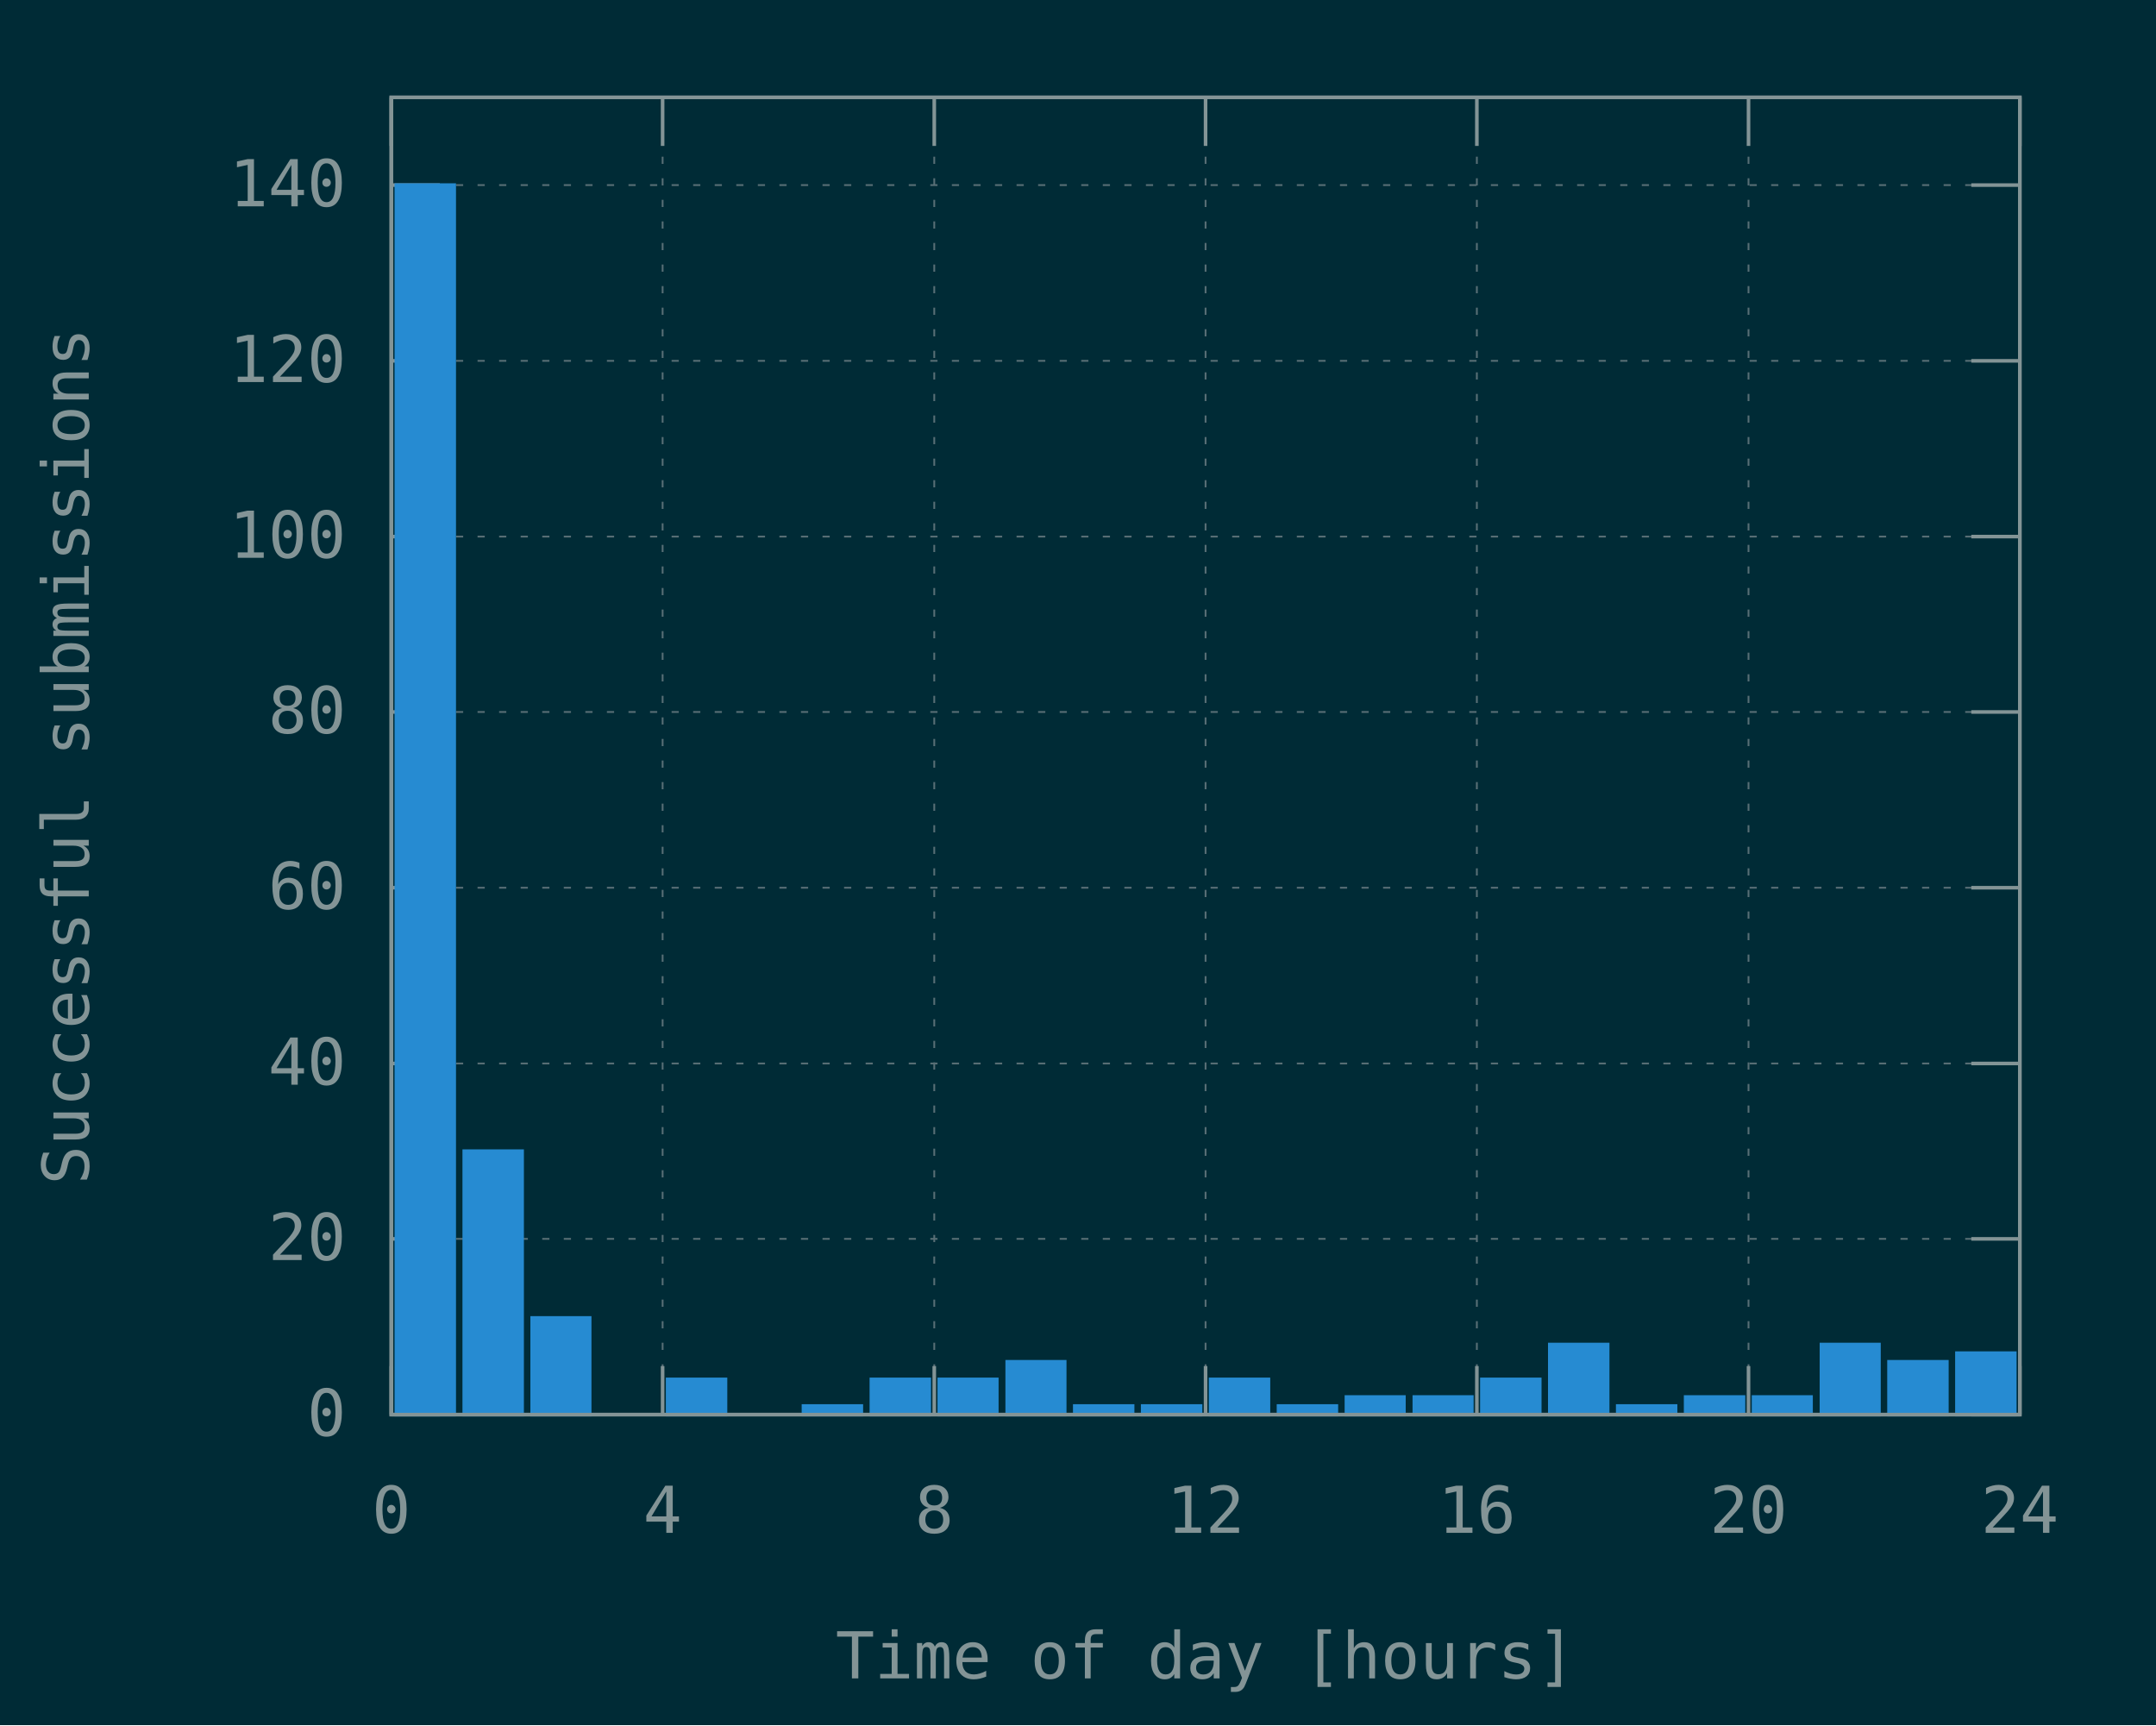
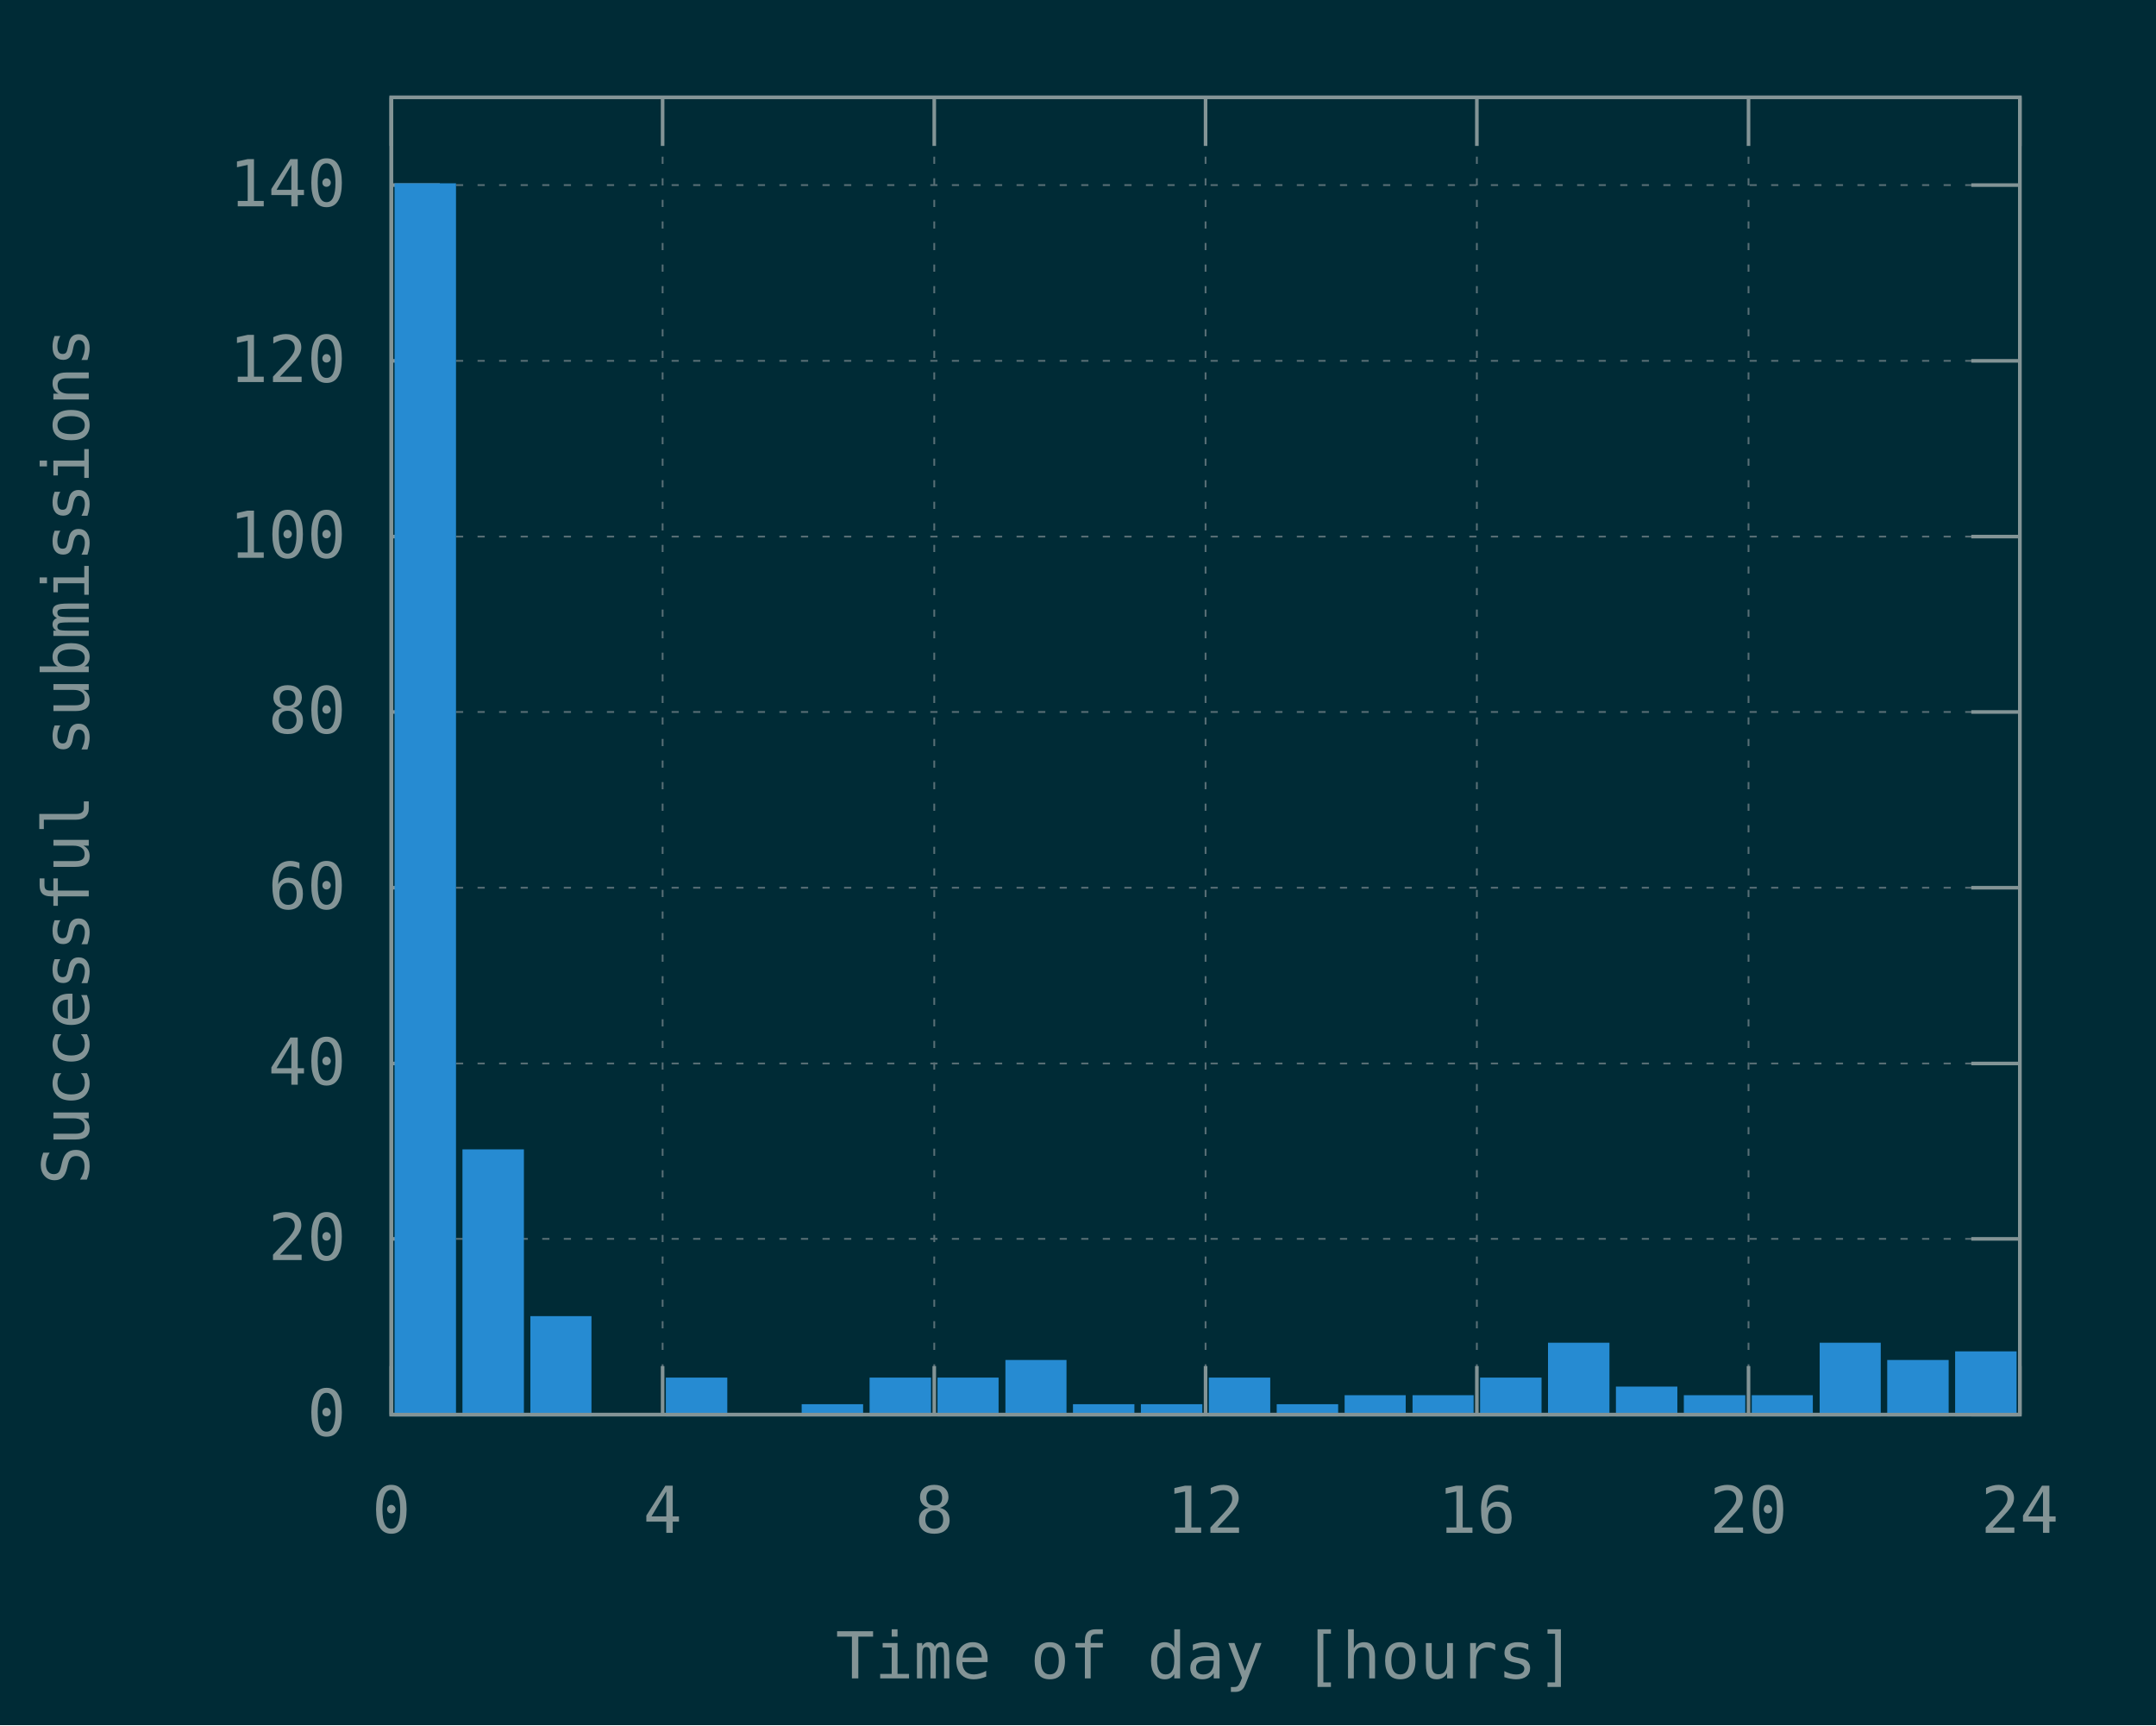
<svg xmlns="http://www.w3.org/2000/svg" xmlns:xlink="http://www.w3.org/1999/xlink" width="600" height="480" viewBox="0 0 600 480">
  <g id="gnuplot_canvas">
    <rect x="0" y="0" width="600" height="480" fill="#002b36" />
    <defs>
      <circle id="gpDot" r="0.5" stroke-width="0.5" />
      <path id="gpPt0" stroke-width="0.148" stroke="currentColor" d="M-1,0 h2 M0,-1 v2" />
      <path id="gpPt1" stroke-width="0.148" stroke="currentColor" d="M-1,-1 L1,1 M1,-1 L-1,1" />
      <path id="gpPt2" stroke-width="0.148" stroke="currentColor" d="M-1,0 L1,0 M0,-1 L0,1 M-1,-1 L1,1 M-1,1 L1,-1" />
      <rect id="gpPt3" stroke-width="0.148" stroke="currentColor" x="-1" y="-1" width="2" height="2" />
      <rect id="gpPt4" stroke-width="0.148" stroke="currentColor" fill="currentColor" x="-1" y="-1" width="2" height="2" />
      <circle id="gpPt5" stroke-width="0.148" stroke="currentColor" cx="0" cy="0" r="1" />
      <use xlink:href="#gpPt5" id="gpPt6" fill="currentColor" stroke="none" />
      <path id="gpPt7" stroke-width="0.148" stroke="currentColor" d="M0,-1.33 L-1.33,0.67 L1.33,0.67 z" />
      <use xlink:href="#gpPt7" id="gpPt8" fill="currentColor" stroke="none" />
      <use xlink:href="#gpPt7" id="gpPt9" stroke="currentColor" transform="rotate(180)" />
      <use xlink:href="#gpPt9" id="gpPt10" fill="currentColor" stroke="none" />
      <use xlink:href="#gpPt3" id="gpPt11" stroke="currentColor" transform="rotate(45)" />
      <use xlink:href="#gpPt11" id="gpPt12" fill="currentColor" stroke="none" />
      <path id="gpPt13" stroke-width="0.148" stroke="currentColor" d="M0,1.330 L1.265,0.411 L0.782,-1.067 L-0.782,-1.076 L-1.265,0.411 z" />
      <use xlink:href="#gpPt13" id="gpPt14" fill="currentColor" stroke="none" />
      <filter id="textbox" filterUnits="objectBoundingBox" x="0" y="0" height="1" width="1">
        <feFlood flood-color="#002B36" flood-opacity="1" result="bgnd" />
        <feComposite in="SourceGraphic" in2="bgnd" operator="atop" />
      </filter>
      <filter id="greybox" filterUnits="objectBoundingBox" x="0" y="0" height="1" width="1">
        <feFlood flood-color="lightgrey" flood-opacity="1" result="grey" />
        <feComposite in="SourceGraphic" in2="grey" operator="atop" />
      </filter>
    </defs>
    <g fill="none" color="#002B36" stroke="currentColor" stroke-width="1.00" stroke-linecap="butt" stroke-linejoin="miter">
</g>
    <g fill="none" color="black" stroke="currentColor" stroke-width="1.00" stroke-linecap="butt" stroke-linejoin="miter">
</g>
    <g fill="none" color="black" stroke="rgb(131, 148, 150)" stroke-width="0.50" stroke-linecap="butt" stroke-linejoin="miter">
</g>
    <g fill="none" color="gray" stroke="currentColor" stroke-width="0.50" stroke-linecap="butt" stroke-linejoin="miter">
      <path stroke="rgb( 88, 110, 117)" stroke-dasharray="2,4" class="gridline" d="M108.9,393.6 L562.1,393.6  " />
    </g>
    <g fill="none" color="gray" stroke="rgb( 88, 110, 117)" stroke-width="1.00" stroke-linecap="butt" stroke-linejoin="miter">
</g>
    <g fill="none" color="black" stroke="currentColor" stroke-width="1.00" stroke-linecap="butt" stroke-linejoin="miter">
      <path stroke="rgb(131, 148, 150)" d="M108.9,393.6 L122.4,393.6 M562.1,393.6 L548.6,393.6  " />
      <g transform="translate(96.3,399.5)" stroke="none" fill="rgb(131,148,150)" font-family="Inconsolata" font-size="18.00" text-anchor="end">
        <text>
          <tspan font-family="Inconsolata"> 0</tspan>
        </text>
      </g>
    </g>
    <g fill="none" color="black" stroke="currentColor" stroke-width="1.00" stroke-linecap="butt" stroke-linejoin="miter">
</g>
    <g fill="none" color="black" stroke="rgb(131, 148, 150)" stroke-width="0.50" stroke-linecap="butt" stroke-linejoin="miter">
</g>
    <g fill="none" color="gray" stroke="currentColor" stroke-width="0.50" stroke-linecap="butt" stroke-linejoin="miter">
      <path stroke="rgb( 88, 110, 117)" stroke-dasharray="2,4" class="gridline" d="M108.9,344.7 L562.1,344.7  " />
    </g>
    <g fill="none" color="gray" stroke="rgb( 88, 110, 117)" stroke-width="1.00" stroke-linecap="butt" stroke-linejoin="miter">
</g>
    <g fill="none" color="black" stroke="currentColor" stroke-width="1.00" stroke-linecap="butt" stroke-linejoin="miter">
      <path stroke="rgb(131, 148, 150)" d="M108.9,344.7 L122.4,344.7 M562.1,344.7 L548.6,344.7  " />
      <g transform="translate(96.3,350.6)" stroke="none" fill="rgb(131,148,150)" font-family="Inconsolata" font-size="18.00" text-anchor="end">
        <text>
          <tspan font-family="Inconsolata"> 20</tspan>
        </text>
      </g>
    </g>
    <g fill="none" color="black" stroke="currentColor" stroke-width="1.00" stroke-linecap="butt" stroke-linejoin="miter">
</g>
    <g fill="none" color="black" stroke="rgb(131, 148, 150)" stroke-width="0.50" stroke-linecap="butt" stroke-linejoin="miter">
</g>
    <g fill="none" color="gray" stroke="currentColor" stroke-width="0.50" stroke-linecap="butt" stroke-linejoin="miter">
      <path stroke="rgb( 88, 110, 117)" stroke-dasharray="2,4" class="gridline" d="M108.9,295.9 L562.1,295.9  " />
    </g>
    <g fill="none" color="gray" stroke="rgb( 88, 110, 117)" stroke-width="1.00" stroke-linecap="butt" stroke-linejoin="miter">
</g>
    <g fill="none" color="black" stroke="currentColor" stroke-width="1.00" stroke-linecap="butt" stroke-linejoin="miter">
      <path stroke="rgb(131, 148, 150)" d="M108.9,295.9 L122.4,295.9 M562.1,295.9 L548.6,295.9  " />
      <g transform="translate(96.3,301.8)" stroke="none" fill="rgb(131,148,150)" font-family="Inconsolata" font-size="18.00" text-anchor="end">
        <text>
          <tspan font-family="Inconsolata"> 40</tspan>
        </text>
      </g>
    </g>
    <g fill="none" color="black" stroke="currentColor" stroke-width="1.00" stroke-linecap="butt" stroke-linejoin="miter">
</g>
    <g fill="none" color="black" stroke="rgb(131, 148, 150)" stroke-width="0.50" stroke-linecap="butt" stroke-linejoin="miter">
</g>
    <g fill="none" color="gray" stroke="currentColor" stroke-width="0.50" stroke-linecap="butt" stroke-linejoin="miter">
      <path stroke="rgb( 88, 110, 117)" stroke-dasharray="2,4" class="gridline" d="M108.9,247.0 L562.1,247.0  " />
    </g>
    <g fill="none" color="gray" stroke="rgb( 88, 110, 117)" stroke-width="1.00" stroke-linecap="butt" stroke-linejoin="miter">
</g>
    <g fill="none" color="black" stroke="currentColor" stroke-width="1.00" stroke-linecap="butt" stroke-linejoin="miter">
      <path stroke="rgb(131, 148, 150)" d="M108.9,247.0 L122.4,247.0 M562.1,247.0 L548.6,247.0  " />
      <g transform="translate(96.3,252.9)" stroke="none" fill="rgb(131,148,150)" font-family="Inconsolata" font-size="18.00" text-anchor="end">
        <text>
          <tspan font-family="Inconsolata"> 60</tspan>
        </text>
      </g>
    </g>
    <g fill="none" color="black" stroke="currentColor" stroke-width="1.00" stroke-linecap="butt" stroke-linejoin="miter">
</g>
    <g fill="none" color="black" stroke="rgb(131, 148, 150)" stroke-width="0.50" stroke-linecap="butt" stroke-linejoin="miter">
</g>
    <g fill="none" color="gray" stroke="currentColor" stroke-width="0.50" stroke-linecap="butt" stroke-linejoin="miter">
      <path stroke="rgb( 88, 110, 117)" stroke-dasharray="2,4" class="gridline" d="M108.9,198.1 L562.1,198.1  " />
    </g>
    <g fill="none" color="gray" stroke="rgb( 88, 110, 117)" stroke-width="1.00" stroke-linecap="butt" stroke-linejoin="miter">
</g>
    <g fill="none" color="black" stroke="currentColor" stroke-width="1.00" stroke-linecap="butt" stroke-linejoin="miter">
      <path stroke="rgb(131, 148, 150)" d="M108.9,198.1 L122.4,198.1 M562.1,198.1 L548.6,198.1  " />
      <g transform="translate(96.3,204.0)" stroke="none" fill="rgb(131,148,150)" font-family="Inconsolata" font-size="18.00" text-anchor="end">
        <text>
          <tspan font-family="Inconsolata"> 80</tspan>
        </text>
      </g>
    </g>
    <g fill="none" color="black" stroke="currentColor" stroke-width="1.00" stroke-linecap="butt" stroke-linejoin="miter">
</g>
    <g fill="none" color="black" stroke="rgb(131, 148, 150)" stroke-width="0.50" stroke-linecap="butt" stroke-linejoin="miter">
</g>
    <g fill="none" color="gray" stroke="currentColor" stroke-width="0.50" stroke-linecap="butt" stroke-linejoin="miter">
      <path stroke="rgb( 88, 110, 117)" stroke-dasharray="2,4" class="gridline" d="M108.9,149.3 L562.1,149.3  " />
    </g>
    <g fill="none" color="gray" stroke="rgb( 88, 110, 117)" stroke-width="1.00" stroke-linecap="butt" stroke-linejoin="miter">
</g>
    <g fill="none" color="black" stroke="currentColor" stroke-width="1.00" stroke-linecap="butt" stroke-linejoin="miter">
      <path stroke="rgb(131, 148, 150)" d="M108.9,149.3 L122.4,149.3 M562.1,149.3 L548.6,149.3  " />
      <g transform="translate(96.3,155.2)" stroke="none" fill="rgb(131,148,150)" font-family="Inconsolata" font-size="18.00" text-anchor="end">
        <text>
          <tspan font-family="Inconsolata"> 100</tspan>
        </text>
      </g>
    </g>
    <g fill="none" color="black" stroke="currentColor" stroke-width="1.00" stroke-linecap="butt" stroke-linejoin="miter">
</g>
    <g fill="none" color="black" stroke="rgb(131, 148, 150)" stroke-width="0.50" stroke-linecap="butt" stroke-linejoin="miter">
</g>
    <g fill="none" color="gray" stroke="currentColor" stroke-width="0.50" stroke-linecap="butt" stroke-linejoin="miter">
      <path stroke="rgb( 88, 110, 117)" stroke-dasharray="2,4" class="gridline" d="M108.9,100.4 L562.1,100.4  " />
    </g>
    <g fill="none" color="gray" stroke="rgb( 88, 110, 117)" stroke-width="1.00" stroke-linecap="butt" stroke-linejoin="miter">
</g>
    <g fill="none" color="black" stroke="currentColor" stroke-width="1.00" stroke-linecap="butt" stroke-linejoin="miter">
      <path stroke="rgb(131, 148, 150)" d="M108.9,100.4 L122.4,100.4 M562.1,100.4 L548.6,100.4  " />
      <g transform="translate(96.3,106.3)" stroke="none" fill="rgb(131,148,150)" font-family="Inconsolata" font-size="18.00" text-anchor="end">
        <text>
          <tspan font-family="Inconsolata"> 120</tspan>
        </text>
      </g>
    </g>
    <g fill="none" color="black" stroke="currentColor" stroke-width="1.00" stroke-linecap="butt" stroke-linejoin="miter">
</g>
    <g fill="none" color="black" stroke="rgb(131, 148, 150)" stroke-width="0.50" stroke-linecap="butt" stroke-linejoin="miter">
</g>
    <g fill="none" color="gray" stroke="currentColor" stroke-width="0.50" stroke-linecap="butt" stroke-linejoin="miter">
      <path stroke="rgb( 88, 110, 117)" stroke-dasharray="2,4" class="gridline" d="M108.9,51.5 L562.1,51.5  " />
    </g>
    <g fill="none" color="gray" stroke="rgb( 88, 110, 117)" stroke-width="1.00" stroke-linecap="butt" stroke-linejoin="miter">
</g>
    <g fill="none" color="black" stroke="currentColor" stroke-width="1.00" stroke-linecap="butt" stroke-linejoin="miter">
      <path stroke="rgb(131, 148, 150)" d="M108.9,51.5 L122.4,51.5 M562.1,51.5 L548.6,51.5  " />
      <g transform="translate(96.3,57.4)" stroke="none" fill="rgb(131,148,150)" font-family="Inconsolata" font-size="18.00" text-anchor="end">
        <text>
          <tspan font-family="Inconsolata"> 140</tspan>
        </text>
      </g>
    </g>
    <g fill="none" color="black" stroke="currentColor" stroke-width="1.00" stroke-linecap="butt" stroke-linejoin="miter">
</g>
    <g fill="none" color="black" stroke="rgb(131, 148, 150)" stroke-width="0.50" stroke-linecap="butt" stroke-linejoin="miter">
</g>
    <g fill="none" color="gray" stroke="currentColor" stroke-width="0.50" stroke-linecap="butt" stroke-linejoin="miter">
      <path stroke="rgb( 88, 110, 117)" stroke-dasharray="2,4" class="gridline" d="M108.9,393.6 L108.9,27.1  " />
    </g>
    <g fill="none" color="gray" stroke="rgb( 88, 110, 117)" stroke-width="1.00" stroke-linecap="butt" stroke-linejoin="miter">
</g>
    <g fill="none" color="black" stroke="currentColor" stroke-width="1.00" stroke-linecap="butt" stroke-linejoin="miter">
      <path stroke="rgb(131, 148, 150)" d="M108.9,393.6 L108.9,380.1 M108.9,27.1 L108.9,40.6  " />
      <g transform="translate(108.9,426.5)" stroke="none" fill="rgb(131,148,150)" font-family="Inconsolata" font-size="18.00" text-anchor="middle">
        <text>
          <tspan font-family="Inconsolata"> 0</tspan>
        </text>
      </g>
    </g>
    <g fill="none" color="black" stroke="currentColor" stroke-width="1.00" stroke-linecap="butt" stroke-linejoin="miter">
</g>
    <g fill="none" color="black" stroke="rgb(131, 148, 150)" stroke-width="0.50" stroke-linecap="butt" stroke-linejoin="miter">
</g>
    <g fill="none" color="gray" stroke="currentColor" stroke-width="0.50" stroke-linecap="butt" stroke-linejoin="miter">
      <path stroke="rgb( 88, 110, 117)" stroke-dasharray="2,4" class="gridline" d="M184.4,393.6 L184.4,27.1  " />
    </g>
    <g fill="none" color="gray" stroke="rgb( 88, 110, 117)" stroke-width="1.00" stroke-linecap="butt" stroke-linejoin="miter">
</g>
    <g fill="none" color="black" stroke="currentColor" stroke-width="1.00" stroke-linecap="butt" stroke-linejoin="miter">
      <path stroke="rgb(131, 148, 150)" d="M184.4,393.6 L184.4,380.1 M184.4,27.1 L184.4,40.6  " />
      <g transform="translate(184.4,426.5)" stroke="none" fill="rgb(131,148,150)" font-family="Inconsolata" font-size="18.00" text-anchor="middle">
        <text>
          <tspan font-family="Inconsolata"> 4</tspan>
        </text>
      </g>
    </g>
    <g fill="none" color="black" stroke="currentColor" stroke-width="1.00" stroke-linecap="butt" stroke-linejoin="miter">
</g>
    <g fill="none" color="black" stroke="rgb(131, 148, 150)" stroke-width="0.50" stroke-linecap="butt" stroke-linejoin="miter">
</g>
    <g fill="none" color="gray" stroke="currentColor" stroke-width="0.50" stroke-linecap="butt" stroke-linejoin="miter">
      <path stroke="rgb( 88, 110, 117)" stroke-dasharray="2,4" class="gridline" d="M260.0,393.6 L260.0,27.1  " />
    </g>
    <g fill="none" color="gray" stroke="rgb( 88, 110, 117)" stroke-width="1.00" stroke-linecap="butt" stroke-linejoin="miter">
</g>
    <g fill="none" color="black" stroke="currentColor" stroke-width="1.00" stroke-linecap="butt" stroke-linejoin="miter">
      <path stroke="rgb(131, 148, 150)" d="M260.0,393.6 L260.0,380.1 M260.0,27.1 L260.0,40.6  " />
      <g transform="translate(260.0,426.5)" stroke="none" fill="rgb(131,148,150)" font-family="Inconsolata" font-size="18.00" text-anchor="middle">
        <text>
          <tspan font-family="Inconsolata"> 8</tspan>
        </text>
      </g>
    </g>
    <g fill="none" color="black" stroke="currentColor" stroke-width="1.00" stroke-linecap="butt" stroke-linejoin="miter">
</g>
    <g fill="none" color="black" stroke="rgb(131, 148, 150)" stroke-width="0.50" stroke-linecap="butt" stroke-linejoin="miter">
</g>
    <g fill="none" color="gray" stroke="currentColor" stroke-width="0.50" stroke-linecap="butt" stroke-linejoin="miter">
      <path stroke="rgb( 88, 110, 117)" stroke-dasharray="2,4" class="gridline" d="M335.5,393.6 L335.5,27.1  " />
    </g>
    <g fill="none" color="gray" stroke="rgb( 88, 110, 117)" stroke-width="1.00" stroke-linecap="butt" stroke-linejoin="miter">
</g>
    <g fill="none" color="black" stroke="currentColor" stroke-width="1.00" stroke-linecap="butt" stroke-linejoin="miter">
      <path stroke="rgb(131, 148, 150)" d="M335.5,393.6 L335.5,380.1 M335.5,27.1 L335.5,40.6  " />
      <g transform="translate(335.5,426.5)" stroke="none" fill="rgb(131,148,150)" font-family="Inconsolata" font-size="18.00" text-anchor="middle">
        <text>
          <tspan font-family="Inconsolata"> 12</tspan>
        </text>
      </g>
    </g>
    <g fill="none" color="black" stroke="currentColor" stroke-width="1.00" stroke-linecap="butt" stroke-linejoin="miter">
</g>
    <g fill="none" color="black" stroke="rgb(131, 148, 150)" stroke-width="0.50" stroke-linecap="butt" stroke-linejoin="miter">
</g>
    <g fill="none" color="gray" stroke="currentColor" stroke-width="0.50" stroke-linecap="butt" stroke-linejoin="miter">
      <path stroke="rgb( 88, 110, 117)" stroke-dasharray="2,4" class="gridline" d="M411.0,393.6 L411.0,27.1  " />
    </g>
    <g fill="none" color="gray" stroke="rgb( 88, 110, 117)" stroke-width="1.00" stroke-linecap="butt" stroke-linejoin="miter">
</g>
    <g fill="none" color="black" stroke="currentColor" stroke-width="1.00" stroke-linecap="butt" stroke-linejoin="miter">
      <path stroke="rgb(131, 148, 150)" d="M411.0,393.6 L411.0,380.1 M411.0,27.1 L411.0,40.6  " />
      <g transform="translate(411.0,426.5)" stroke="none" fill="rgb(131,148,150)" font-family="Inconsolata" font-size="18.00" text-anchor="middle">
        <text>
          <tspan font-family="Inconsolata"> 16</tspan>
        </text>
      </g>
    </g>
    <g fill="none" color="black" stroke="currentColor" stroke-width="1.00" stroke-linecap="butt" stroke-linejoin="miter">
</g>
    <g fill="none" color="black" stroke="rgb(131, 148, 150)" stroke-width="0.50" stroke-linecap="butt" stroke-linejoin="miter">
</g>
    <g fill="none" color="gray" stroke="currentColor" stroke-width="0.50" stroke-linecap="butt" stroke-linejoin="miter">
      <path stroke="rgb( 88, 110, 117)" stroke-dasharray="2,4" class="gridline" d="M486.6,393.6 L486.6,40.6 L486.6,27.1  " />
    </g>
    <g fill="none" color="gray" stroke="rgb( 88, 110, 117)" stroke-width="1.00" stroke-linecap="butt" stroke-linejoin="miter">
</g>
    <g fill="none" color="black" stroke="currentColor" stroke-width="1.00" stroke-linecap="butt" stroke-linejoin="miter">
      <path stroke="rgb(131, 148, 150)" d="M486.6,393.6 L486.6,380.1 M486.6,27.1 L486.6,40.6  " />
      <g transform="translate(486.6,426.5)" stroke="none" fill="rgb(131,148,150)" font-family="Inconsolata" font-size="18.00" text-anchor="middle">
        <text>
          <tspan font-family="Inconsolata"> 20</tspan>
        </text>
      </g>
    </g>
    <g fill="none" color="black" stroke="currentColor" stroke-width="1.00" stroke-linecap="butt" stroke-linejoin="miter">
</g>
    <g fill="none" color="black" stroke="rgb(131, 148, 150)" stroke-width="0.50" stroke-linecap="butt" stroke-linejoin="miter">
</g>
    <g fill="none" color="gray" stroke="currentColor" stroke-width="0.50" stroke-linecap="butt" stroke-linejoin="miter">
      <path stroke="rgb( 88, 110, 117)" stroke-dasharray="2,4" class="gridline" d="M562.1,393.6 L562.1,27.1  " />
    </g>
    <g fill="none" color="gray" stroke="rgb( 88, 110, 117)" stroke-width="1.00" stroke-linecap="butt" stroke-linejoin="miter">
</g>
    <g fill="none" color="black" stroke="currentColor" stroke-width="1.00" stroke-linecap="butt" stroke-linejoin="miter">
      <path stroke="rgb(131, 148, 150)" d="M562.1,393.6 L562.1,380.1 M562.1,27.1 L562.1,40.6  " />
      <g transform="translate(562.1,426.5)" stroke="none" fill="rgb(131,148,150)" font-family="Inconsolata" font-size="18.00" text-anchor="middle">
        <text>
          <tspan font-family="Inconsolata"> 24</tspan>
        </text>
      </g>
    </g>
    <g fill="none" color="black" stroke="currentColor" stroke-width="1.00" stroke-linecap="butt" stroke-linejoin="miter">
</g>
    <g fill="none" color="black" stroke="currentColor" stroke-width="1.00" stroke-linecap="butt" stroke-linejoin="miter">
      <path stroke="rgb(131, 148, 150)" d="M108.9,27.1 L108.9,393.6 L562.1,393.6 L562.1,27.1 L108.9,27.1 Z  " />
    </g>
    <g fill="none" color="black" stroke="currentColor" stroke-width="1.00" stroke-linecap="butt" stroke-linejoin="miter">
      <g transform="translate(24.7,210.4) rotate(270)" stroke="none" fill="rgb(131,148,150)" font-family="Inconsolata" font-size="18.00" text-anchor="middle">
        <text>
          <tspan font-family="Inconsolata">Successful submissions</tspan>
        </text>
      </g>
    </g>
    <g fill="none" color="black" stroke="currentColor" stroke-width="1.00" stroke-linecap="butt" stroke-linejoin="miter">
      <g transform="translate(335.5,467.0)" stroke="none" fill="rgb(131,148,150)" font-family="Inconsolata" font-size="18.00" text-anchor="middle">
        <text>
          <tspan font-family="Inconsolata">Time of day [hours]</tspan>
        </text>
      </g>
    </g>
    <g fill="none" color="black" stroke="currentColor" stroke-width="1.00" stroke-linecap="butt" stroke-linejoin="miter">
</g>
    <g id="gnuplot_plot_1">
      <g fill="none" color="black" stroke="currentColor" stroke-width="1.00" stroke-linecap="butt" stroke-linejoin="miter">
        <g stroke="none" shape-rendering="crispEdges">
          <polygon fill="rgb( 38, 139, 210)" points="110.3,393.6 126.5,393.6 126.5,51.4 110.3,51.4 " />
        </g>
        <path stroke="rgb( 38, 139, 210)" d="M110.3,393.6 L110.3,51.5 L126.4,51.5 L126.4,393.6 L110.3,393.6 Z  " />
        <g stroke="none" shape-rendering="crispEdges">
          <polygon fill="rgb( 38, 139, 210)" points="129.2,393.6 145.4,393.6 145.4,320.2 129.2,320.2 " />
        </g>
        <path stroke="rgb( 38, 139, 210)" d="M129.2,393.6 L129.2,320.3 L145.3,320.3 L145.3,393.6 L129.2,393.6 Z  " />
        <g stroke="none" shape-rendering="crispEdges">
          <polygon fill="rgb( 38, 139, 210)" points="148.1,393.6 164.2,393.6 164.2,366.6 148.1,366.6 " />
        </g>
        <path stroke="rgb( 38, 139, 210)" d="M148.1,393.6 L148.1,366.7 L164.1,366.7 L164.1,393.6 L148.1,393.6 Z  " />
        <g stroke="none" shape-rendering="crispEdges">
          <polygon fill="rgb( 38, 139, 210)" points="185.8,393.6 202.0,393.6 202.0,383.7 185.8,383.7 " />
        </g>
        <path stroke="rgb( 38, 139, 210)" d="M185.8,393.6 L185.8,383.8 L201.9,383.8 L201.9,393.6 L185.8,393.6 Z  " />
        <g stroke="none" shape-rendering="crispEdges">
          <polygon fill="rgb( 38, 139, 210)" points="223.6,393.6 239.8,393.6 239.8,391.1 223.6,391.1 " />
        </g>
        <path stroke="rgb( 38, 139, 210)" d="M223.6,393.6 L223.6,391.2 L239.7,391.2 L239.7,393.6 L223.6,393.6 Z  " />
        <g stroke="none" shape-rendering="crispEdges">
          <polygon fill="rgb( 38, 139, 210)" points="242.5,393.6 258.7,393.6 258.7,383.7 242.5,383.7 " />
        </g>
        <path stroke="rgb( 38, 139, 210)" d="M242.5,393.6 L242.5,383.8 L258.6,383.8 L258.6,393.6 L242.5,393.6 Z  " />
        <g stroke="none" shape-rendering="crispEdges">
          <polygon fill="rgb( 38, 139, 210)" points="261.4,393.6 277.5,393.6 277.5,383.7 261.4,383.7 " />
        </g>
        <path stroke="rgb( 38, 139, 210)" d="M261.4,393.6 L261.4,383.8 L277.4,383.8 L277.4,393.6 L261.4,393.6 Z  " />
        <g stroke="none" shape-rendering="crispEdges">
          <polygon fill="rgb( 38, 139, 210)" points="280.3,393.6 296.4,393.6 296.4,378.8 280.3,378.8 " />
        </g>
        <path stroke="rgb( 38, 139, 210)" d="M280.3,393.6 L280.3,378.9 L296.3,378.9 L296.3,393.6 L280.3,393.6 Z  " />
        <g stroke="none" shape-rendering="crispEdges">
          <polygon fill="rgb( 38, 139, 210)" points="299.1,393.6 315.3,393.6 315.3,391.1 299.1,391.1 " />
        </g>
        <path stroke="rgb( 38, 139, 210)" d="M299.1,393.6 L299.1,391.2 L315.2,391.2 L315.2,393.6 L299.1,393.6 Z  " />
        <g stroke="none" shape-rendering="crispEdges">
          <polygon fill="rgb( 38, 139, 210)" points="318.0,393.6 334.2,393.6 334.2,391.1 318.0,391.1 " />
        </g>
        <path stroke="rgb( 38, 139, 210)" d="M318.0,393.6 L318.0,391.2 L334.1,391.2 L334.1,393.6 L318.0,393.6 Z  " />
        <g stroke="none" shape-rendering="crispEdges">
          <polygon fill="rgb( 38, 139, 210)" points="336.9,393.6 353.1,393.6 353.1,383.7 336.9,383.7 " />
        </g>
        <path stroke="rgb( 38, 139, 210)" d="M336.9,393.6 L336.9,383.8 L353.0,383.8 L353.0,393.6 L336.9,393.6 Z  " />
        <g stroke="none" shape-rendering="crispEdges">
          <polygon fill="rgb( 38, 139, 210)" points="355.8,393.6 372.0,393.6 372.0,391.1 355.8,391.1 " />
        </g>
        <path stroke="rgb( 38, 139, 210)" d="M355.8,393.6 L355.8,391.2 L371.9,391.2 L371.9,393.6 L355.8,393.6 Z  " />
        <g stroke="none" shape-rendering="crispEdges">
          <polygon fill="rgb( 38, 139, 210)" points="374.7,393.6 390.8,393.6 390.8,388.6 374.7,388.6 " />
        </g>
        <path stroke="rgb( 38, 139, 210)" d="M374.7,393.6 L374.7,388.7 L390.7,388.7 L390.7,393.6 L374.7,393.6 Z  " />
        <g stroke="none" shape-rendering="crispEdges">
          <polygon fill="rgb( 38, 139, 210)" points="393.6,393.6 409.7,393.6 409.7,388.6 393.6,388.6 " />
        </g>
        <path stroke="rgb( 38, 139, 210)" d="M393.6,393.6 L393.6,388.7 L409.6,388.7 L409.6,393.6 L393.6,393.6 Z  " />
        <g stroke="none" shape-rendering="crispEdges">
          <polygon fill="rgb( 38, 139, 210)" points="412.4,393.6 428.6,393.6 428.6,383.7 412.4,383.7 " />
        </g>
        <path stroke="rgb( 38, 139, 210)" d="M412.4,393.6 L412.4,383.8 L428.5,383.8 L428.5,393.6 L412.4,393.6 Z  " />
        <g stroke="none" shape-rendering="crispEdges">
          <polygon fill="rgb( 38, 139, 210)" points="431.3,393.6 447.5,393.6 447.5,374.0 431.3,374.0 " />
        </g>
        <path stroke="rgb( 38, 139, 210)" d="M431.3,393.6 L431.3,374.1 L447.4,374.1 L447.4,393.6 L431.3,393.6 Z  " />
        <g stroke="none" shape-rendering="crispEdges">
-           <polygon fill="rgb( 38, 139, 210)" points="450.2,393.6 466.4,393.6 466.4,391.1 450.2,391.1 " />
-         </g>
-         <path stroke="rgb( 38, 139, 210)" d="M450.2,393.6 L450.2,391.2 L466.3,391.2 L466.3,393.6 L450.2,393.6 Z  " />
+           <polygon fill="rgb( 38, 139, 210)" points="450.2,393.6 466.4,393.6 466.4,386.2 450.2,386.2 " />
+         </g>
+         <path stroke="rgb( 38, 139, 210)" d="M450.2,393.6 L450.2,386.3 L466.3,386.3 L466.3,393.6 L450.2,393.6 Z  " />
        <g stroke="none" shape-rendering="crispEdges">
          <polygon fill="rgb( 38, 139, 210)" points="469.1,393.6 485.3,393.6 485.3,388.6 469.1,388.6 " />
        </g>
        <path stroke="rgb( 38, 139, 210)" d="M469.1,393.6 L469.1,388.7 L485.2,388.7 L485.2,393.6 L469.1,393.6 Z  " />
        <g stroke="none" shape-rendering="crispEdges">
          <polygon fill="rgb( 38, 139, 210)" points="488.0,393.6 504.1,393.6 504.1,388.6 488.0,388.6 " />
        </g>
        <path stroke="rgb( 38, 139, 210)" d="M488.0,393.6 L488.0,388.7 L504.0,388.7 L504.0,393.6 L488.0,393.6 Z  " />
        <g stroke="none" shape-rendering="crispEdges">
          <polygon fill="rgb( 38, 139, 210)" points="506.9,393.6 523.0,393.6 523.0,374.0 506.9,374.0 " />
        </g>
        <path stroke="rgb( 38, 139, 210)" d="M506.9,393.6 L506.9,374.1 L522.9,374.1 L522.9,393.6 L506.9,393.6 Z  " />
        <g stroke="none" shape-rendering="crispEdges">
          <polygon fill="rgb( 38, 139, 210)" points="525.7,393.6 541.9,393.6 541.9,378.8 525.7,378.8 " />
        </g>
        <path stroke="rgb( 38, 139, 210)" d="M525.7,393.6 L525.7,378.9 L541.8,378.9 L541.8,393.6 L525.7,393.6 Z  " />
        <g stroke="none" shape-rendering="crispEdges">
          <polygon fill="rgb( 38, 139, 210)" points="544.6,393.6 560.8,393.6 560.8,376.4 544.6,376.4 " />
        </g>
        <path stroke="rgb( 38, 139, 210)" d="M544.6,393.6 L544.6,376.5 L560.7,376.5 L560.7,393.6 L544.6,393.6 Z  " />
      </g>
    </g>
    <g fill="none" color="#002B36" stroke="rgb( 38, 139, 210)" stroke-width="2.00" stroke-linecap="butt" stroke-linejoin="miter">
</g>
    <g fill="none" color="black" stroke="currentColor" stroke-width="2.00" stroke-linecap="butt" stroke-linejoin="miter">
</g>
    <g fill="none" color="black" stroke="black" stroke-width="1.00" stroke-linecap="butt" stroke-linejoin="miter">
</g>
    <g fill="none" color="black" stroke="currentColor" stroke-width="1.00" stroke-linecap="butt" stroke-linejoin="miter">
      <path stroke="rgb(131, 148, 150)" d="M108.9,27.1 L108.9,393.6 L562.1,393.6 L562.1,27.1 L108.9,27.1 Z  " />
    </g>
    <g fill="none" color="black" stroke="currentColor" stroke-width="1.00" stroke-linecap="butt" stroke-linejoin="miter">
</g>
  </g>
</svg>
